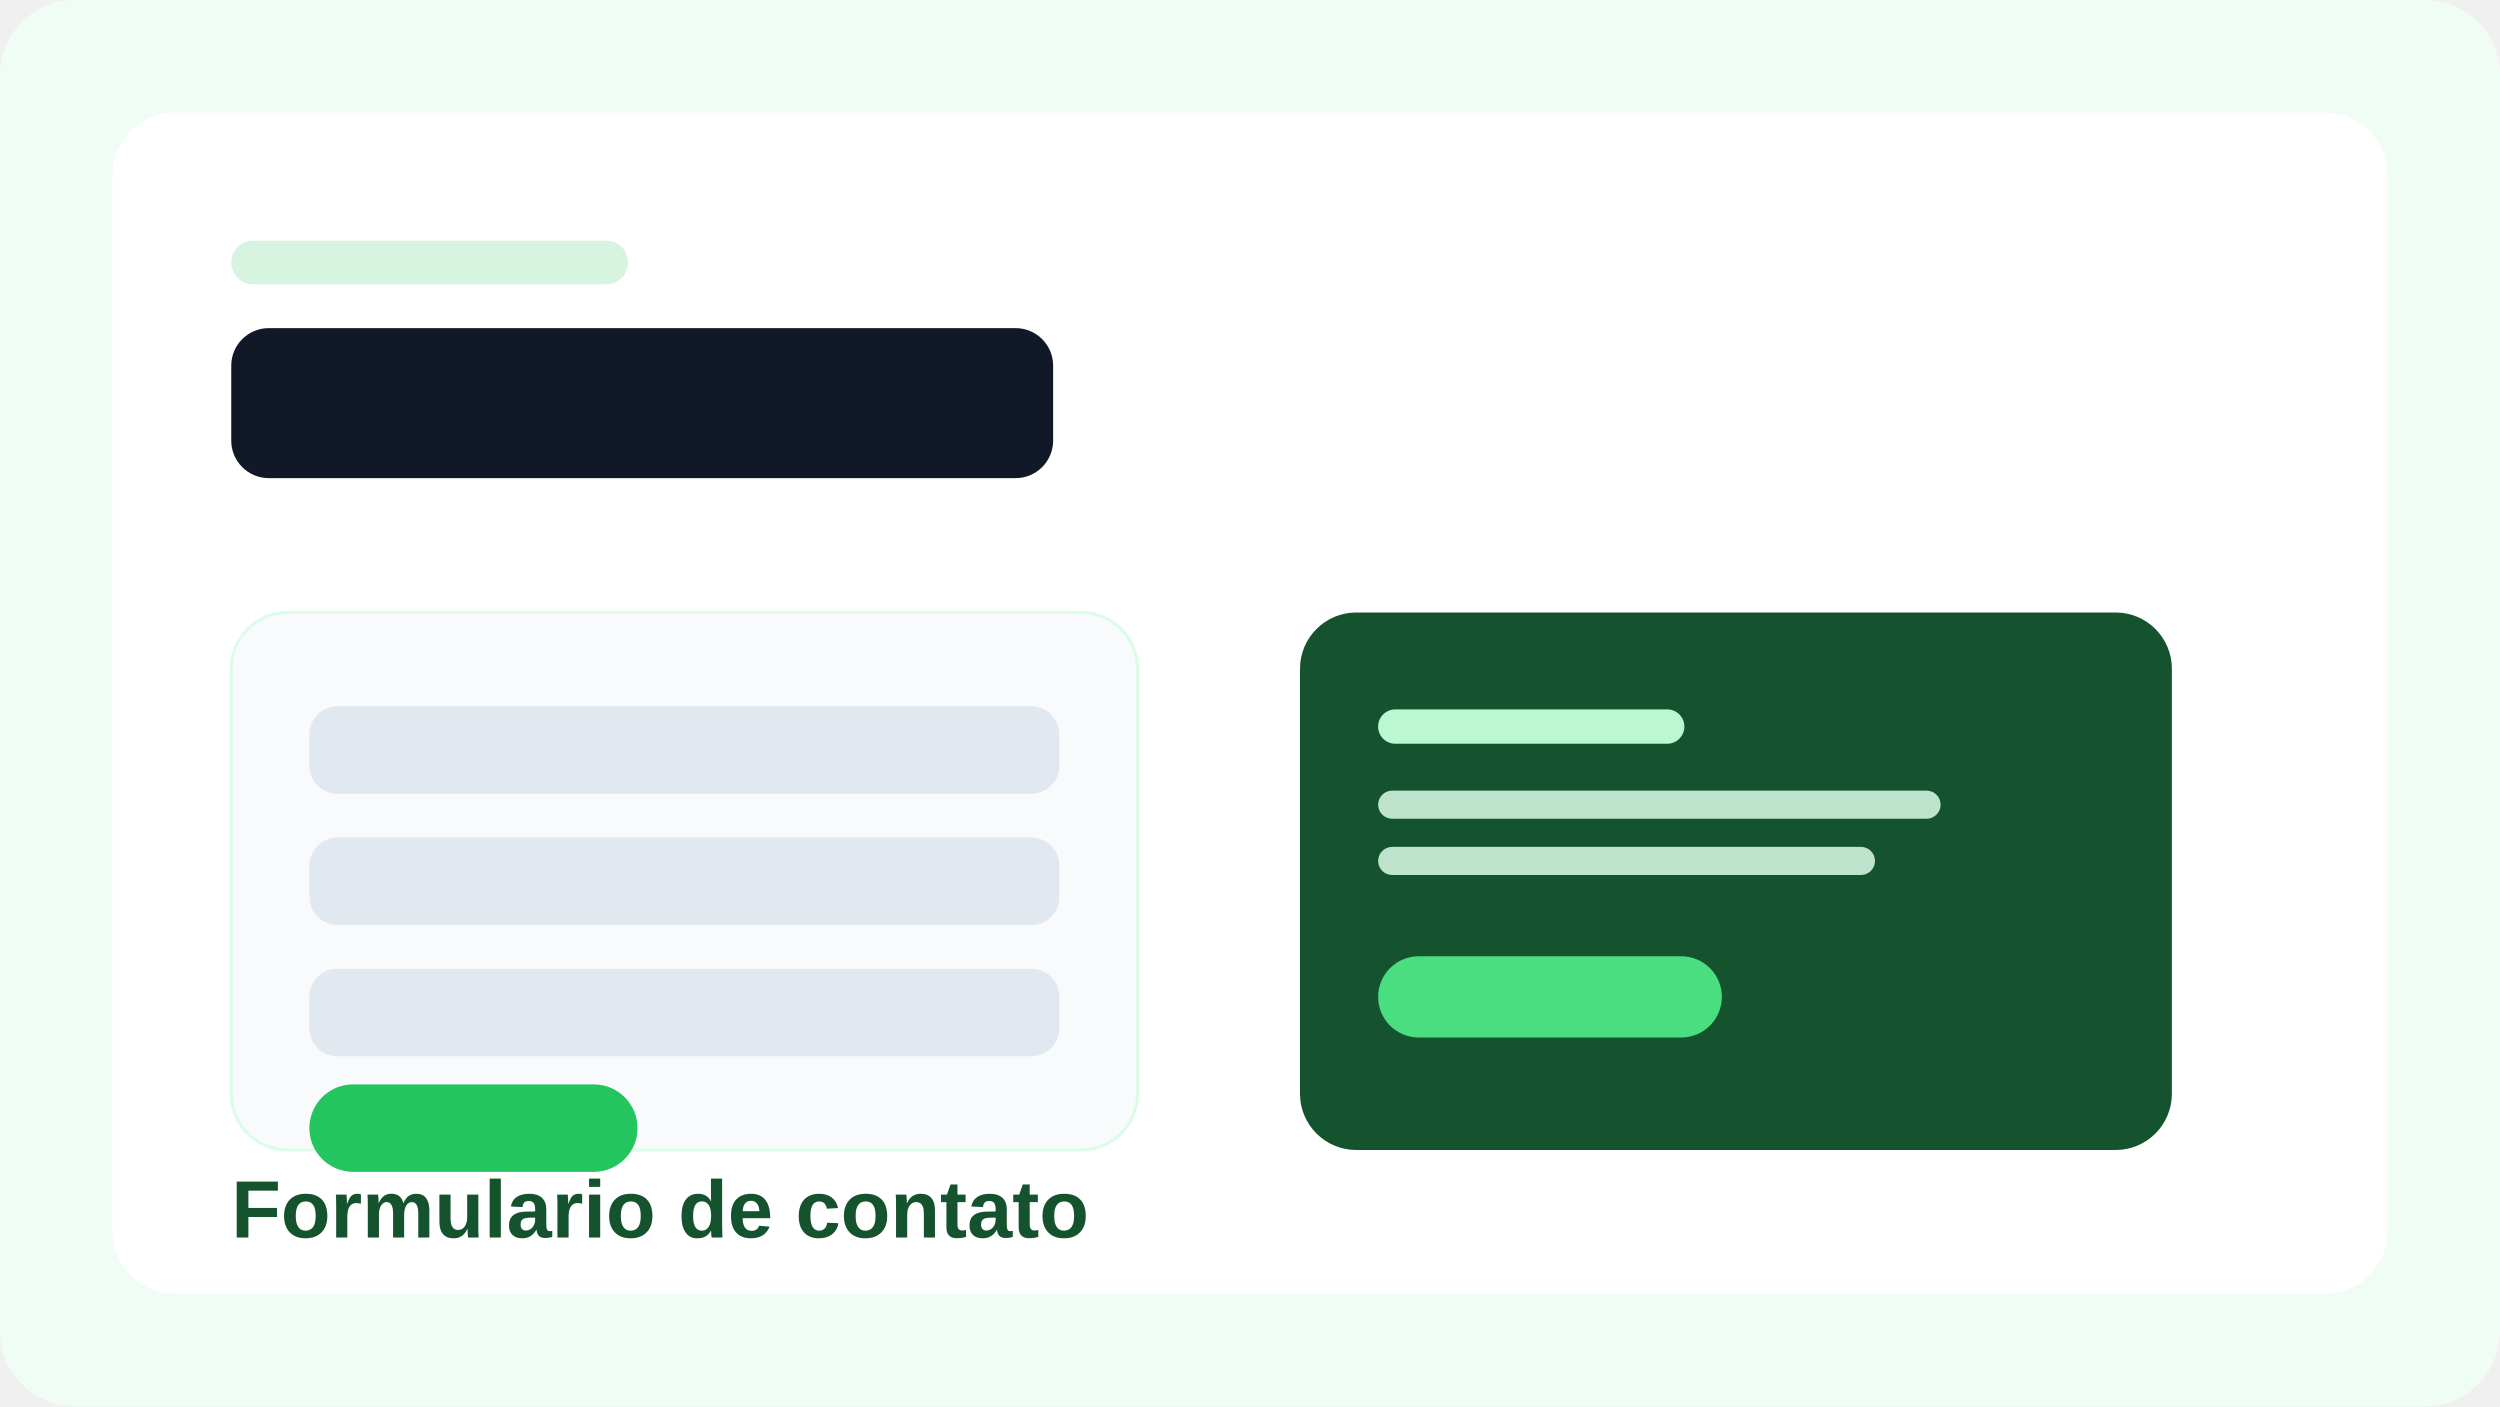
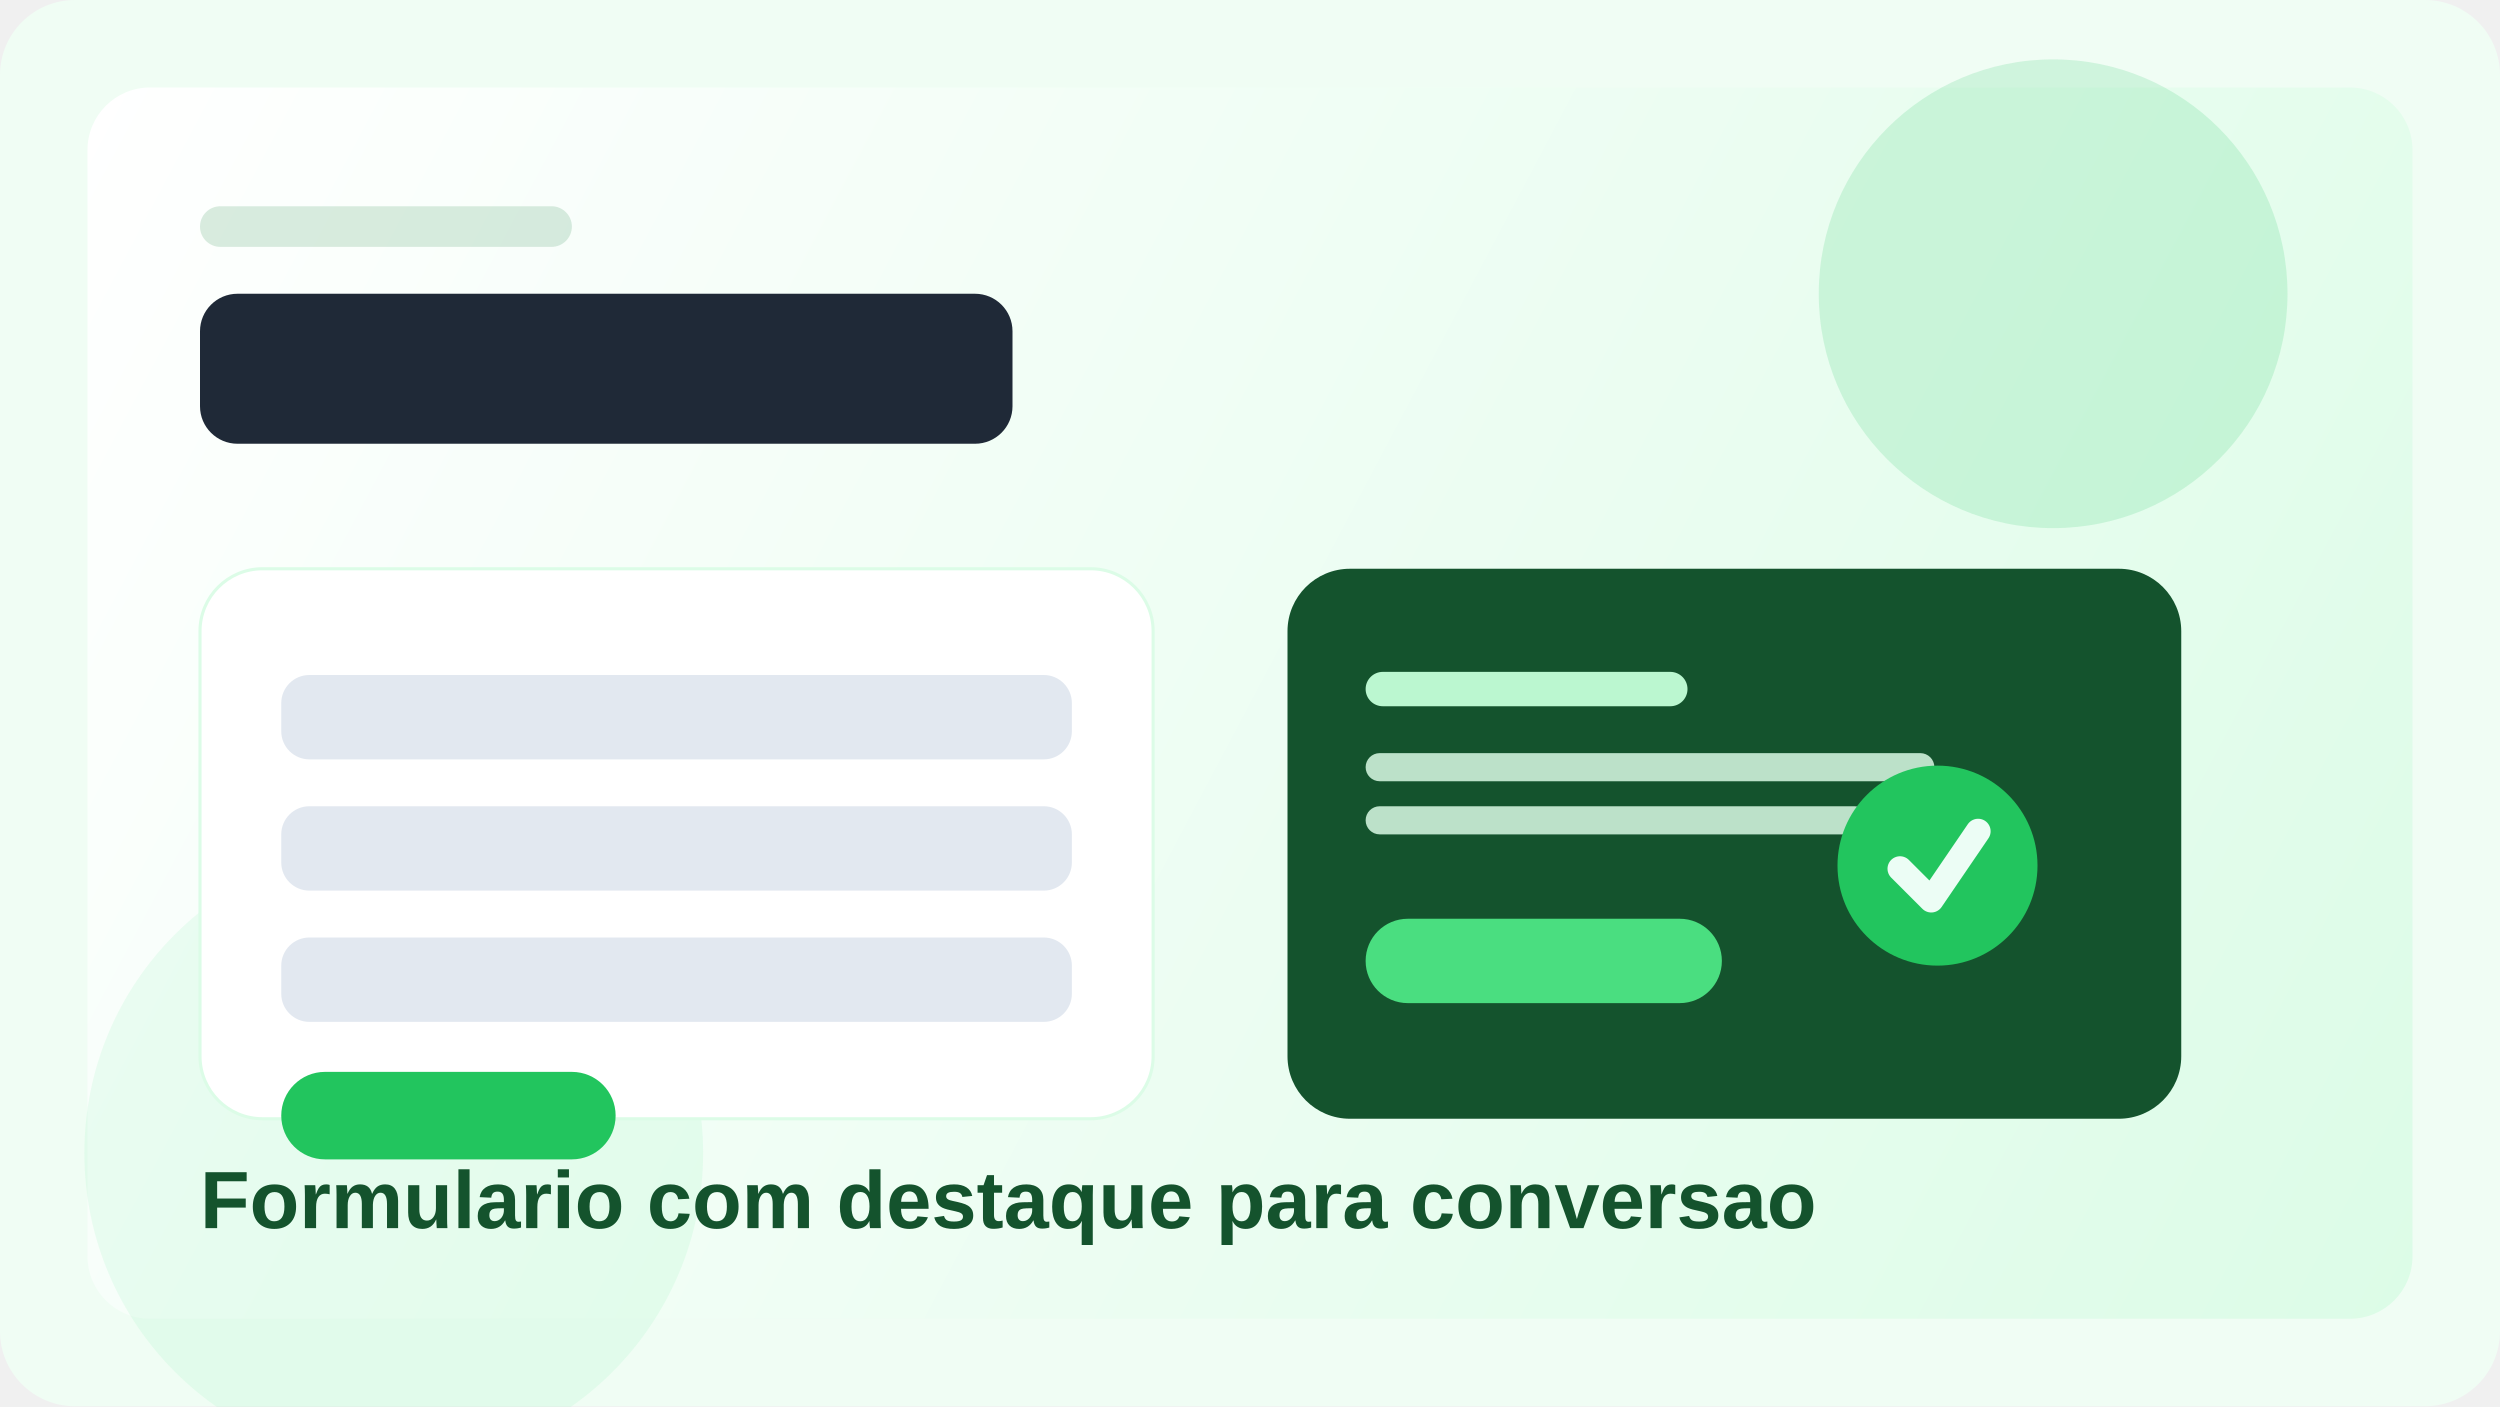
<svg xmlns="http://www.w3.org/2000/svg" width="1600" height="900" viewBox="0 0 1600 900" fill="none">
  <rect width="1600" height="900" rx="48" fill="#F0FDF4" />
-   <rect x="72" y="72" width="1456" height="756" rx="40" fill="#FFFFFF" />
-   <rect x="148" y="154" width="254" height="28" rx="14" fill="#22C55E" fill-opacity="0.18" />
-   <rect x="148" y="210" width="526" height="96" rx="24" fill="#111827" />
-   <rect x="148" y="392" width="580" height="344" rx="36" fill="#F8FAFC" stroke="#DCFCE7" stroke-width="2" />
+   <rect x="56" y="56" width="1488" height="788" rx="40" fill="url(#formBg)" />
+   <circle cx="1314" cy="188" r="150" fill="#22C55E" fill-opacity="0.16" />
+   <circle cx="252" cy="738" r="198" fill="#86EFAC" fill-opacity="0.14" />
+   <rect x="128" y="132" width="238" height="26" rx="13" fill="#15803D" fill-opacity="0.16" />
+   <rect x="128" y="188" width="520" height="96" rx="24" fill="#1F2937" />
+   <rect x="128" y="364" width="610" height="352" rx="40" fill="#FFFFFF" stroke="#DCFCE7" stroke-width="2" />
  <g fill="#E2E8F0">
-     <rect x="198" y="452" width="480" height="56" rx="18" />
-     <rect x="198" y="536" width="480" height="56" rx="18" />
-     <rect x="198" y="620" width="480" height="56" rx="18" />
+     <rect x="180" y="432" width="506" height="54" rx="18" />
+     <rect x="180" y="516" width="506" height="54" rx="18" />
+     <rect x="180" y="600" width="506" height="54" rx="18" />
  </g>
-   <rect x="198" y="694" width="210" height="56" rx="28" fill="#22C55E" />
-   <rect x="832" y="392" width="558" height="344" rx="36" fill="#14532D" />
-   <rect x="882" y="454" width="196" height="22" rx="11" fill="#BBF7D0" />
-   <rect x="882" y="506" width="360" height="18" rx="9" fill="#DCFCE7" fill-opacity="0.85" />
-   <rect x="882" y="542" width="318" height="18" rx="9" fill="#DCFCE7" fill-opacity="0.85" />
-   <rect x="882" y="612" width="220" height="52" rx="26" fill="#4ADE80" />
-   <text x="148" y="792" fill="#14532D" font-family="Arial, sans-serif" font-size="52" font-weight="700">Formulario de contato</text>
+   <rect x="180" y="686" width="214" height="56" rx="28" fill="#22C55E" />
+   <rect x="824" y="364" width="572" height="352" rx="40" fill="#14532D" />
+   <rect x="874" y="430" width="206" height="22" rx="11" fill="#BBF7D0" />
+   <rect x="874" y="482" width="364" height="18" rx="9" fill="#DCFCE7" fill-opacity="0.84" />
+   <rect x="874" y="516" width="322" height="18" rx="9" fill="#DCFCE7" fill-opacity="0.84" />
+   <rect x="874" y="588" width="228" height="54" rx="27" fill="#4ADE80" />
+   <circle cx="1240" cy="554" r="64" fill="#22C55E" />
+   <path d="M1216 556L1236 576L1266 532" stroke="#ECFDF5" stroke-width="16" stroke-linecap="round" stroke-linejoin="round" />
+   <text x="128" y="786" fill="#14532D" font-family="Arial, sans-serif" font-size="52" font-weight="700">Formulario com destaque para conversao</text>
+   <defs>
+     <linearGradient id="formBg" x1="56" y1="56" x2="1544" y2="844" gradientUnits="userSpaceOnUse">
+       <stop stop-color="#FFFFFF" />
+       <stop offset="1" stop-color="#DCFCE7" />
+     </linearGradient>
+   </defs>
</svg>
